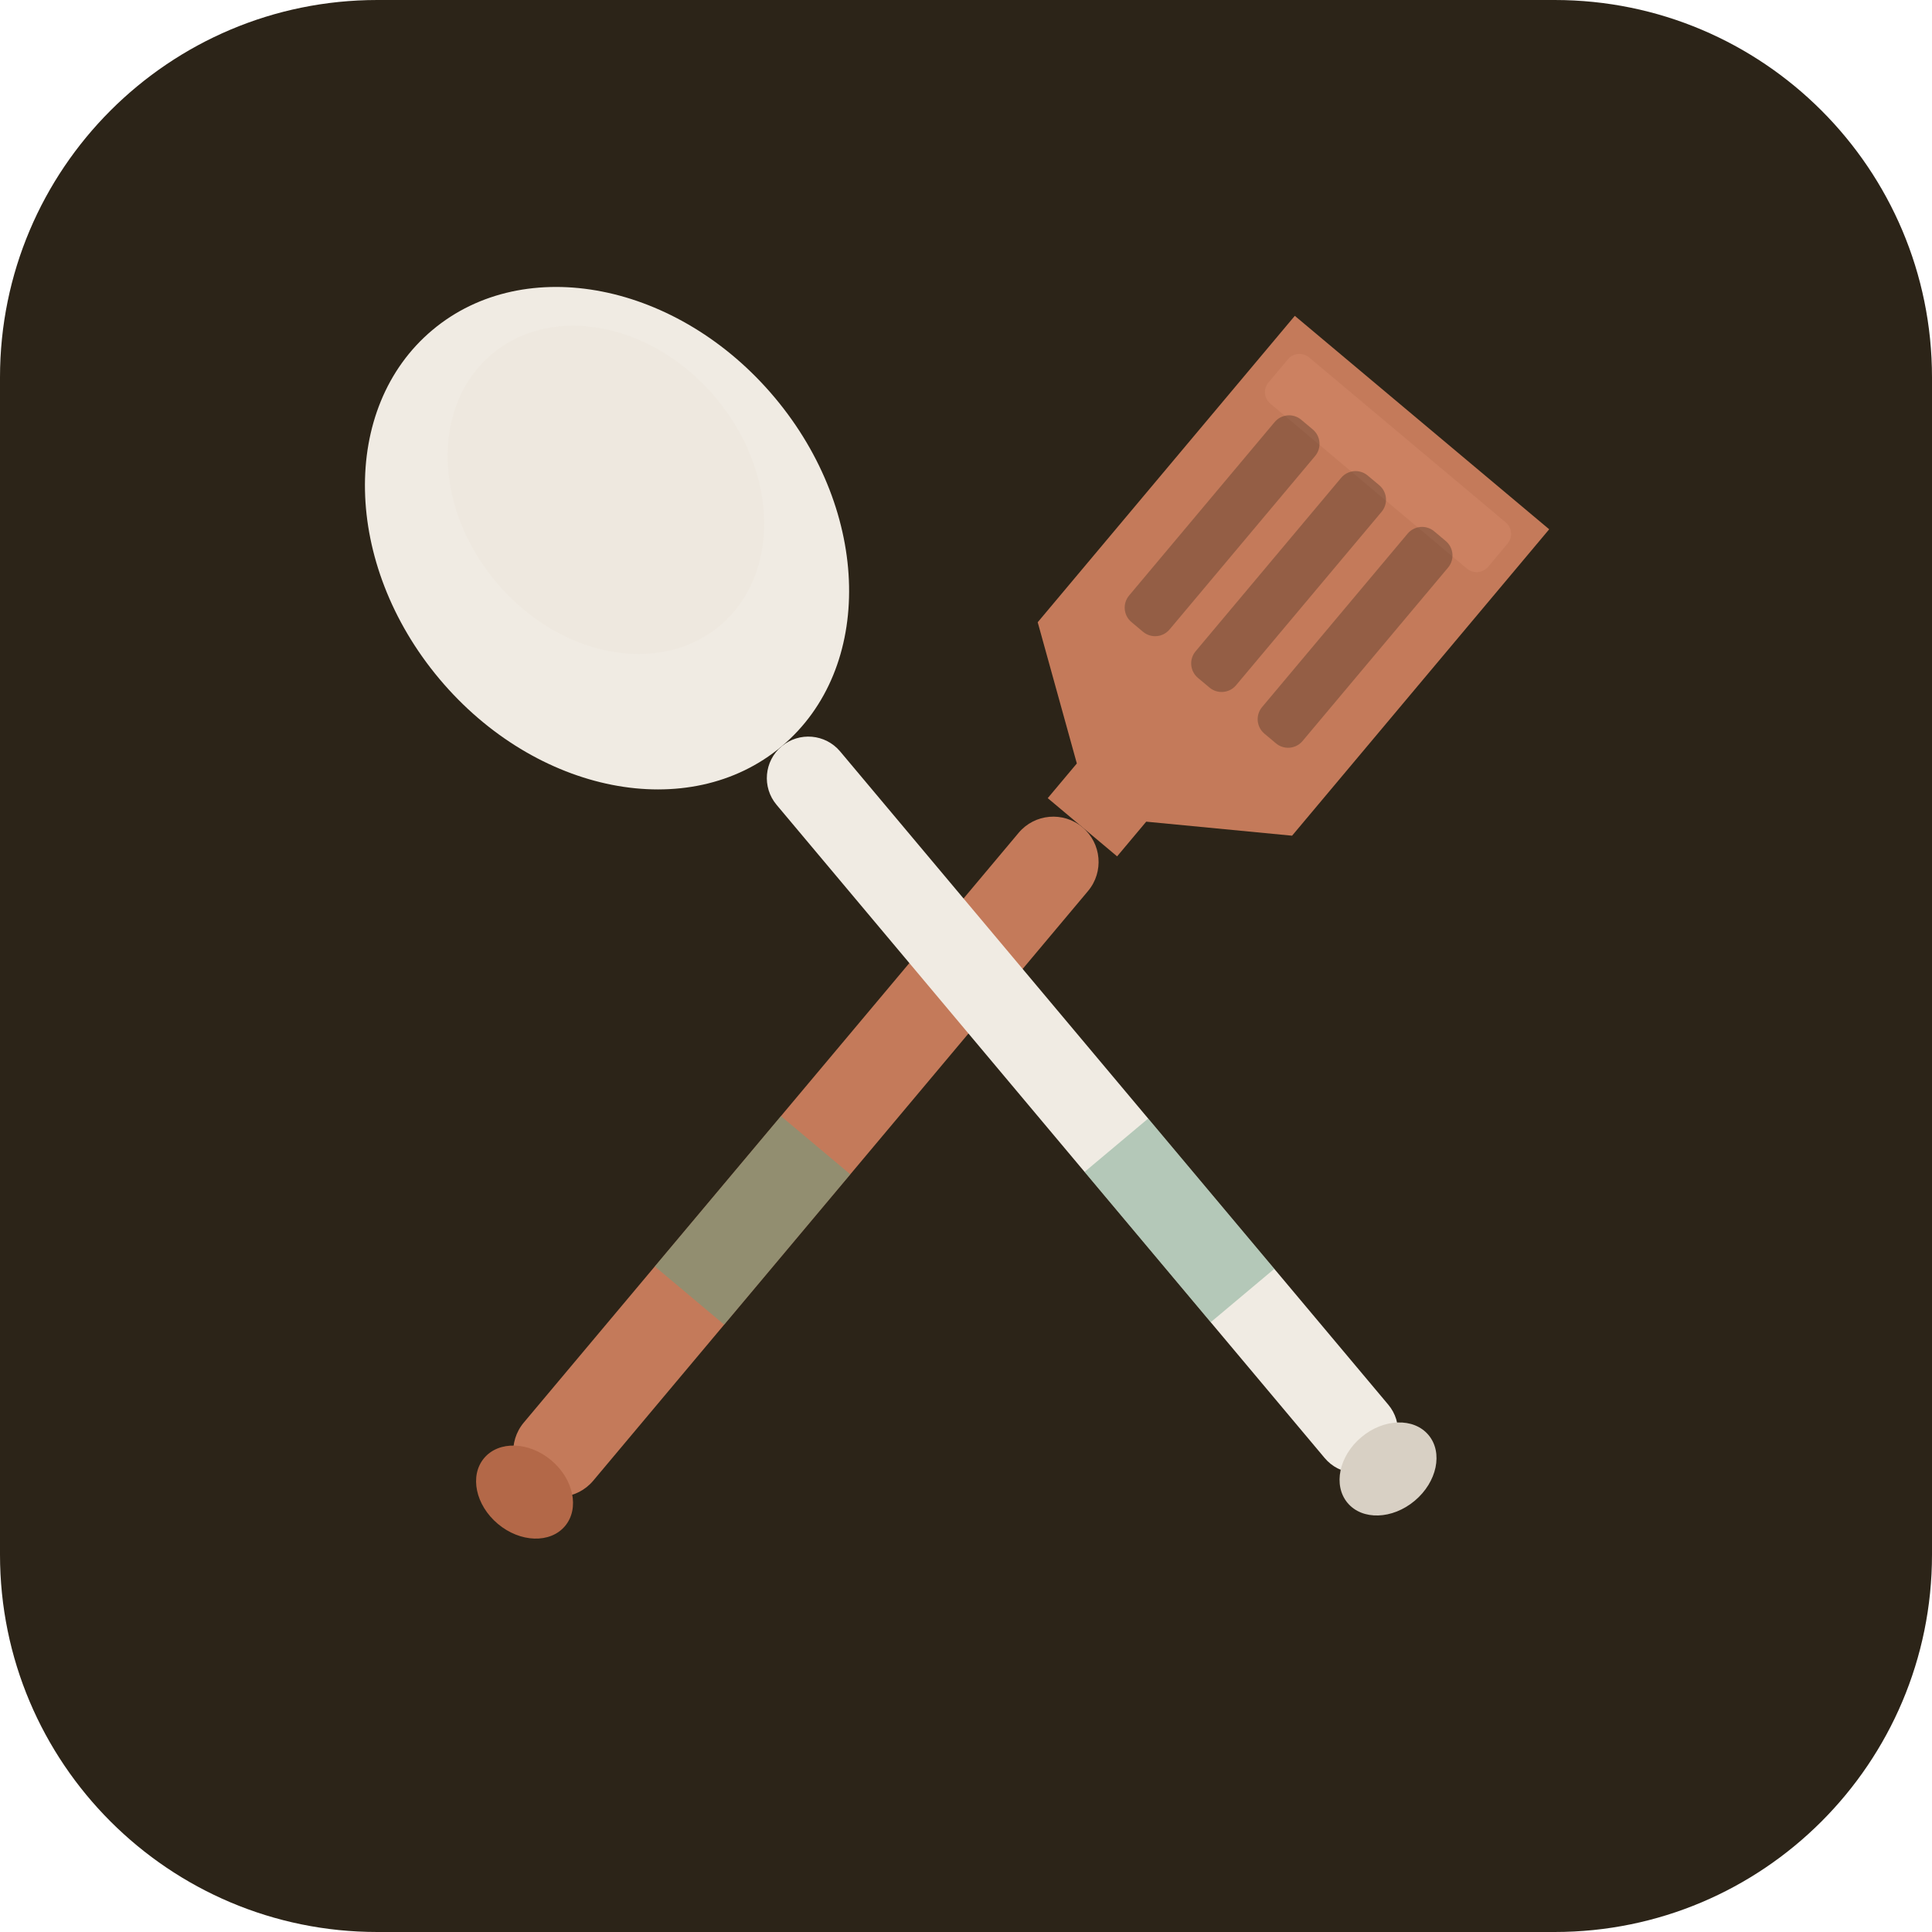
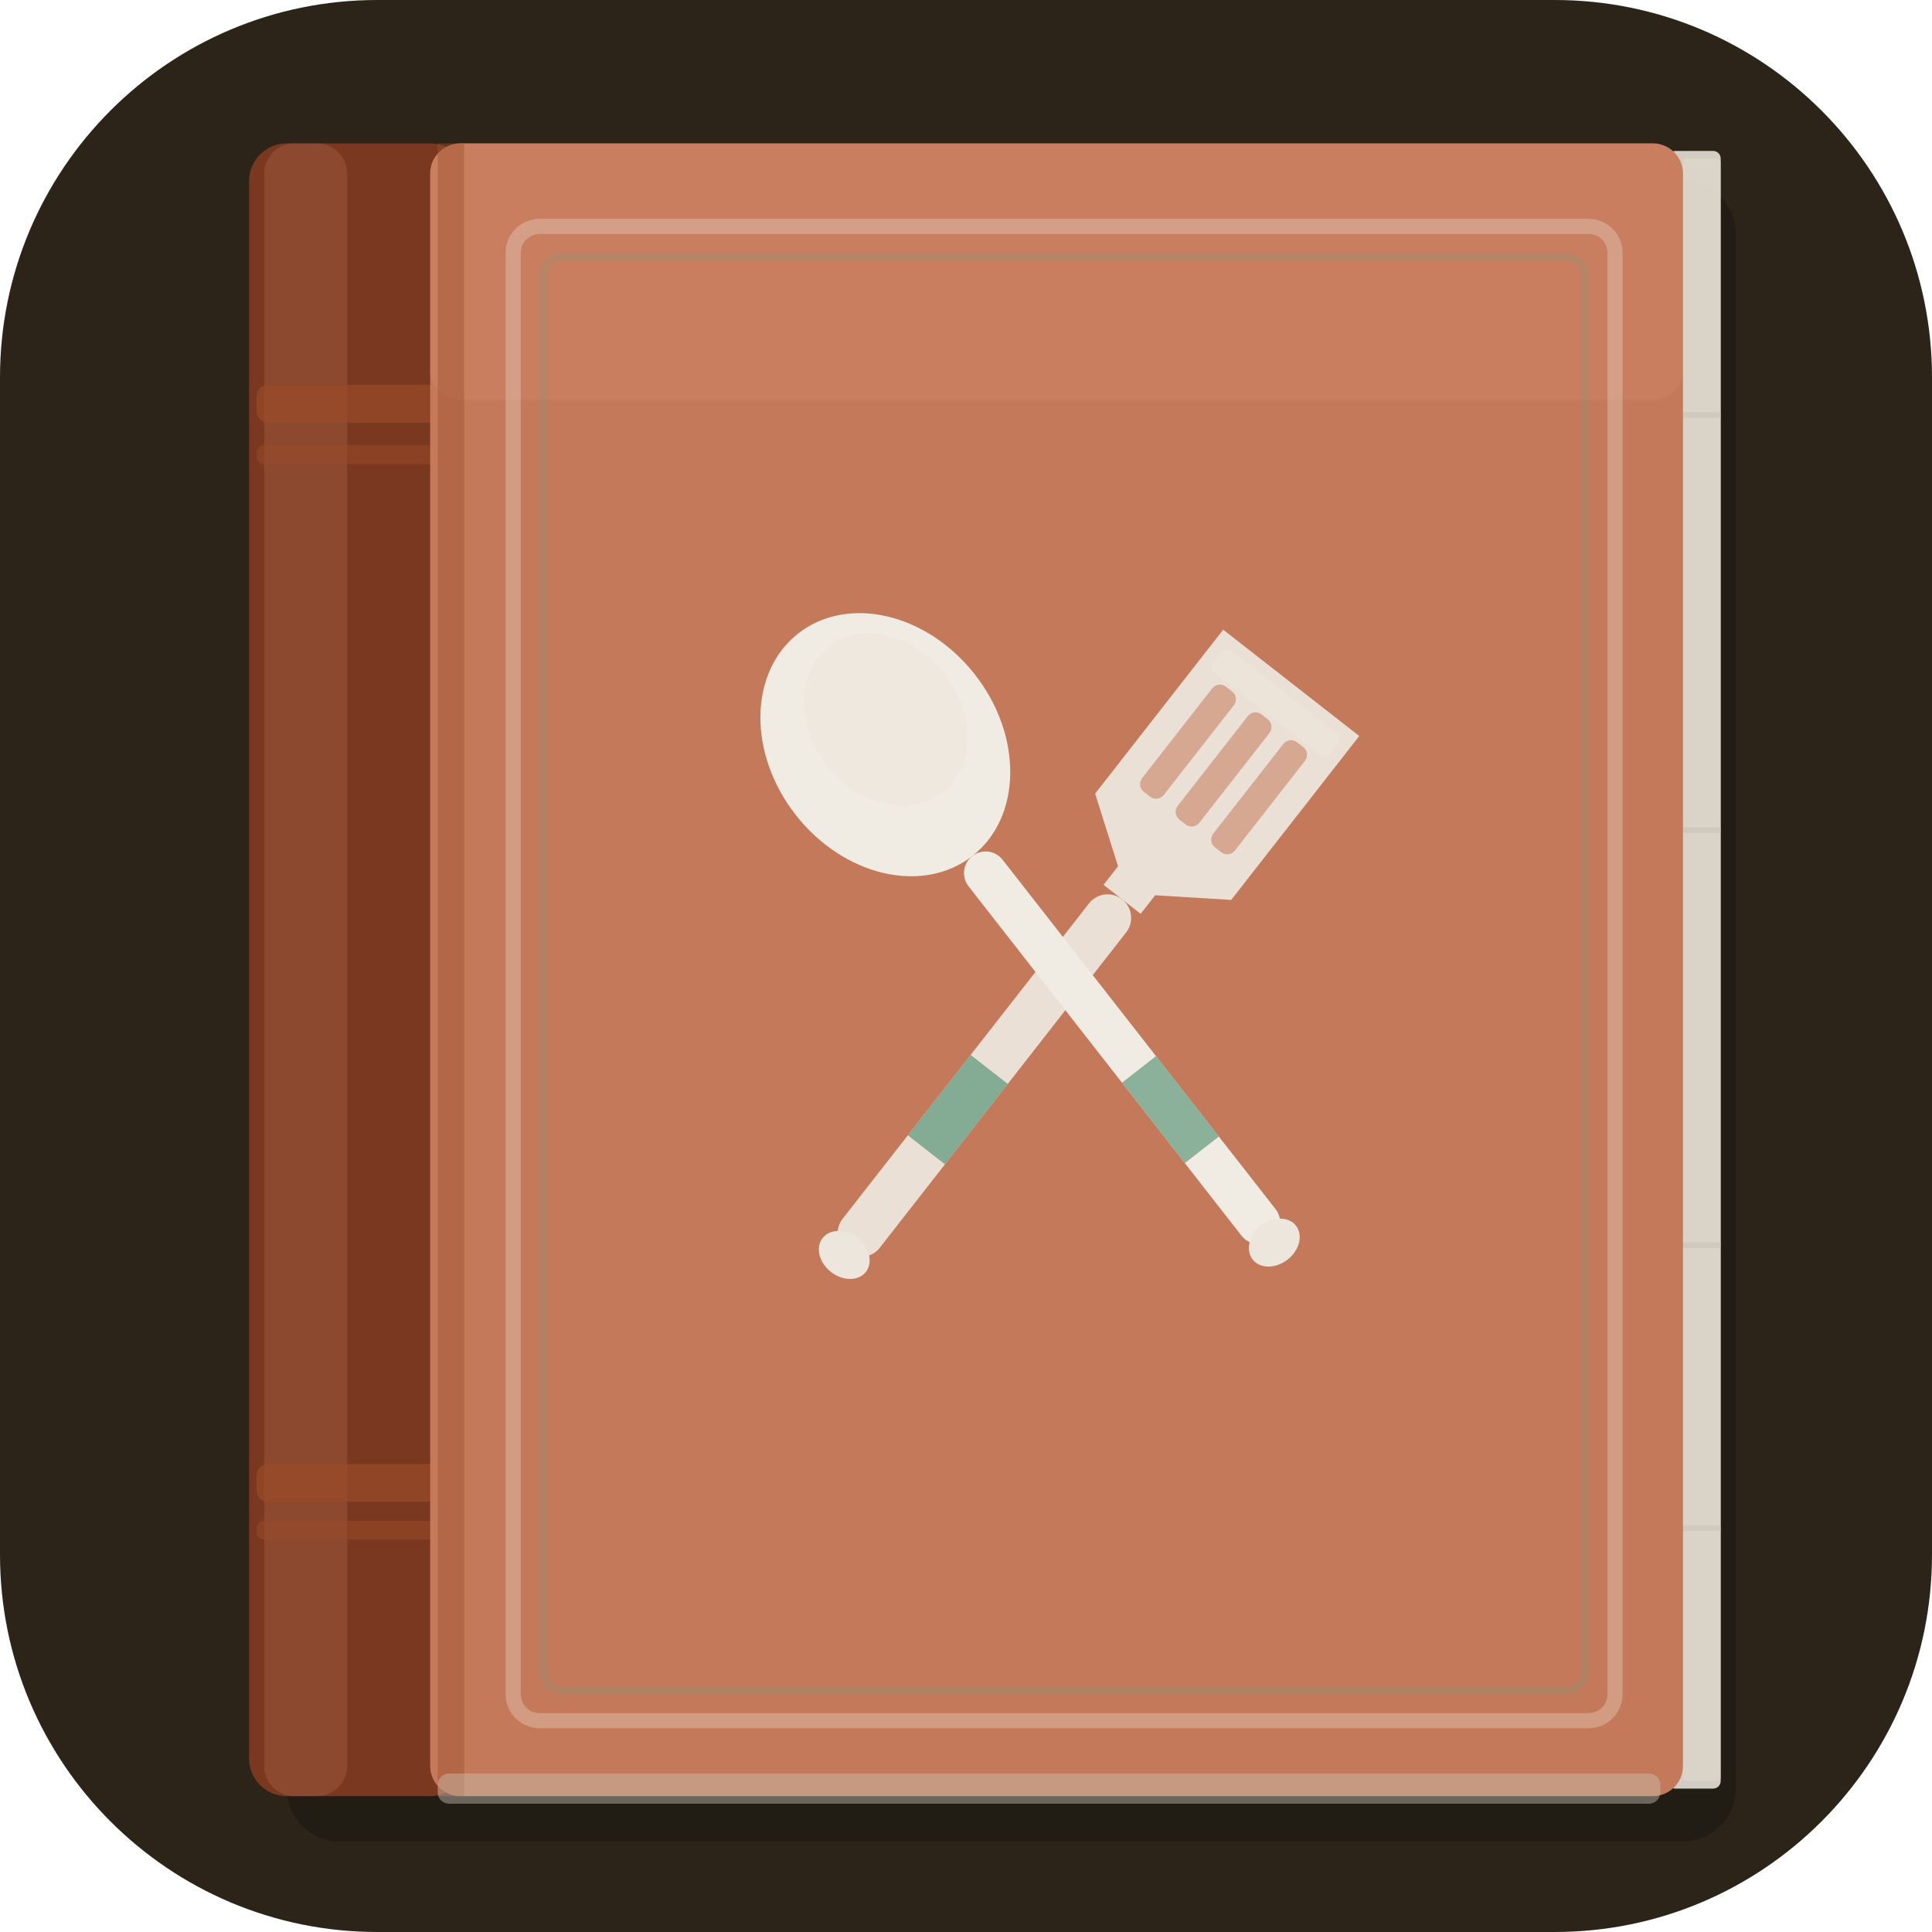
<svg xmlns="http://www.w3.org/2000/svg" viewBox="0 0 512 512">
  <rect width="512" height="512" rx="100" fill="#2C2418" />
-   <g transform="translate(256,256) rotate(40)">
-     <path d="M-44,-188 L44,-188 L44,-82 L12,-60 L12,-48 L-12,-48 L-12,-60 L-44,-82 Z" fill="#C47A5A" />
-     <rect x="-38" y="-182" width="76" height="16" rx="4" fill="#D4896A" opacity="0.45" />
-     <rect x="-30" y="-168" width="14" height="70" rx="5" fill="#2C2418" opacity="0.32" />
-     <rect x="-7" y="-168" width="14" height="70" rx="5" fill="#2C2418" opacity="0.32" />
-     <rect x="16" y="-168" width="14" height="70" rx="5" fill="#2C2418" opacity="0.32" />
-     <rect x="-12" y="-48" width="24" height="228" rx="12" fill="#C47A5A" />
-     <rect x="-12" y="62" width="24" height="52" fill="#6A9E82" opacity="0.55" />
-     <ellipse cx="0" cy="182" rx="14" ry="11" fill="#B36848" />
+   <rect x="76" y="48" width="384" height="440" rx="14" fill="#111" opacity="0.4" />
+   <rect x="442" y="40" width="14" height="434" rx="2" fill="#F0EBE3" opacity="0.85" />
+   <rect x="446" y="42" width="10" height="430" rx="1" fill="#E0D8CC" opacity="0.6" />
+   <line x1="443" y1="110" x2="456" y2="110" stroke="#C8BEB2" stroke-width="1.5" opacity="0.5" />
+   <line x1="443" y1="220" x2="456" y2="220" stroke="#C8BEB2" stroke-width="1.5" opacity="0.5" />
+   <line x1="443" y1="330" x2="456" y2="330" stroke="#C8BEB2" stroke-width="1.5" opacity="0.5" />
+   <line x1="443" y1="405" x2="456" y2="405" stroke="#C8BEB2" stroke-width="1.5" opacity="0.5" />
+   <rect x="66" y="38" width="58" height="438" rx="10" fill="#7A3820" />
+   <rect x="70" y="38" width="22" height="438" rx="8" fill="#C47A5A" opacity="0.25" />
+   <rect x="68" y="102" width="54" height="10" rx="3" fill="#9A4A28" opacity="0.7" />
+   <rect x="68" y="118" width="54" height="5" rx="2" fill="#9A4A28" opacity="0.5" />
+   <rect x="68" y="388" width="54" height="10" rx="3" fill="#9A4A28" opacity="0.7" />
+   <rect x="68" y="403" width="54" height="5" rx="2" fill="#9A4A28" opacity="0.5" />
+   <rect x="114" y="38" width="332" height="438" rx="8" fill="#C47A5A" />
+   <rect x="114" y="38" width="332" height="68" rx="8" fill="#D4896A" opacity="0.32" />
+   <rect x="116" y="38" width="7" height="438" fill="#A05030" opacity="0.45" />
+   <rect x="136" y="60" width="292" height="396" rx="7" fill="none" stroke="#F0EBE3" stroke-width="4" opacity="0.3" />
+   <rect x="144" y="68" width="276" height="380" rx="5" fill="none" stroke="#6A9E82" stroke-width="2" opacity="0.22" />
+   <g transform="translate(282,258) scale(0.52) rotate(38)">
+     <path d="M-44,-188 L44,-188 L44,-82 L12,-60 L12,-48 L-12,-48 L-12,-60 L-44,-82 Z" fill="#F0EBE3" opacity="0.9" />
+     <rect x="-38" y="-182" width="76" height="14" rx="4" fill="#EDE6DC" opacity="0.5" />
+     <rect x="-30" y="-166" width="14" height="68" rx="5" fill="#C47A5A" opacity="0.55" />
+     <rect x="-7" y="-166" width="14" height="68" rx="5" fill="#C47A5A" opacity="0.55" />
+     <rect x="16" y="-166" width="14" height="68" rx="5" fill="#C47A5A" opacity="0.55" />
+     <rect x="-12" y="-48" width="24" height="228" rx="12" fill="#F0EBE3" opacity="0.9" />
+     <rect x="-12" y="62" width="24" height="52" fill="#6A9E82" opacity="0.8" />
+     <ellipse cx="0" cy="182" rx="14" ry="11" fill="#EDE6DC" />
  </g>
-   <g transform="translate(256,256) rotate(-40)">
+   <g transform="translate(282,258) scale(0.52) rotate(-38)">
    <ellipse cx="0" cy="-148" rx="58" ry="72" fill="#F0EBE3" />
-     <ellipse cx="8" cy="-158" rx="38" ry="47" fill="#EDE6DC" opacity="0.55" />
+     <ellipse cx="8" cy="-158" rx="38" ry="47" fill="#EDE6DC" opacity="0.5" />
    <rect x="-11" y="-76" width="22" height="248" rx="11" fill="#F0EBE3" />
-     <rect x="-11" y="62" width="22" height="52" fill="#6A9E82" opacity="0.45" />
-     <ellipse cx="0" cy="174" rx="14" ry="11" fill="#D8D0C4" />
+     <rect x="-11" y="62" width="22" height="52" fill="#6A9E82" opacity="0.75" />
+     <ellipse cx="0" cy="174" rx="14" ry="11" fill="#EDE6DC" />
  </g>
+   <rect x="116" y="470" width="324" height="8" rx="3" fill="#C8BEB2" opacity="0.45" />
</svg>
